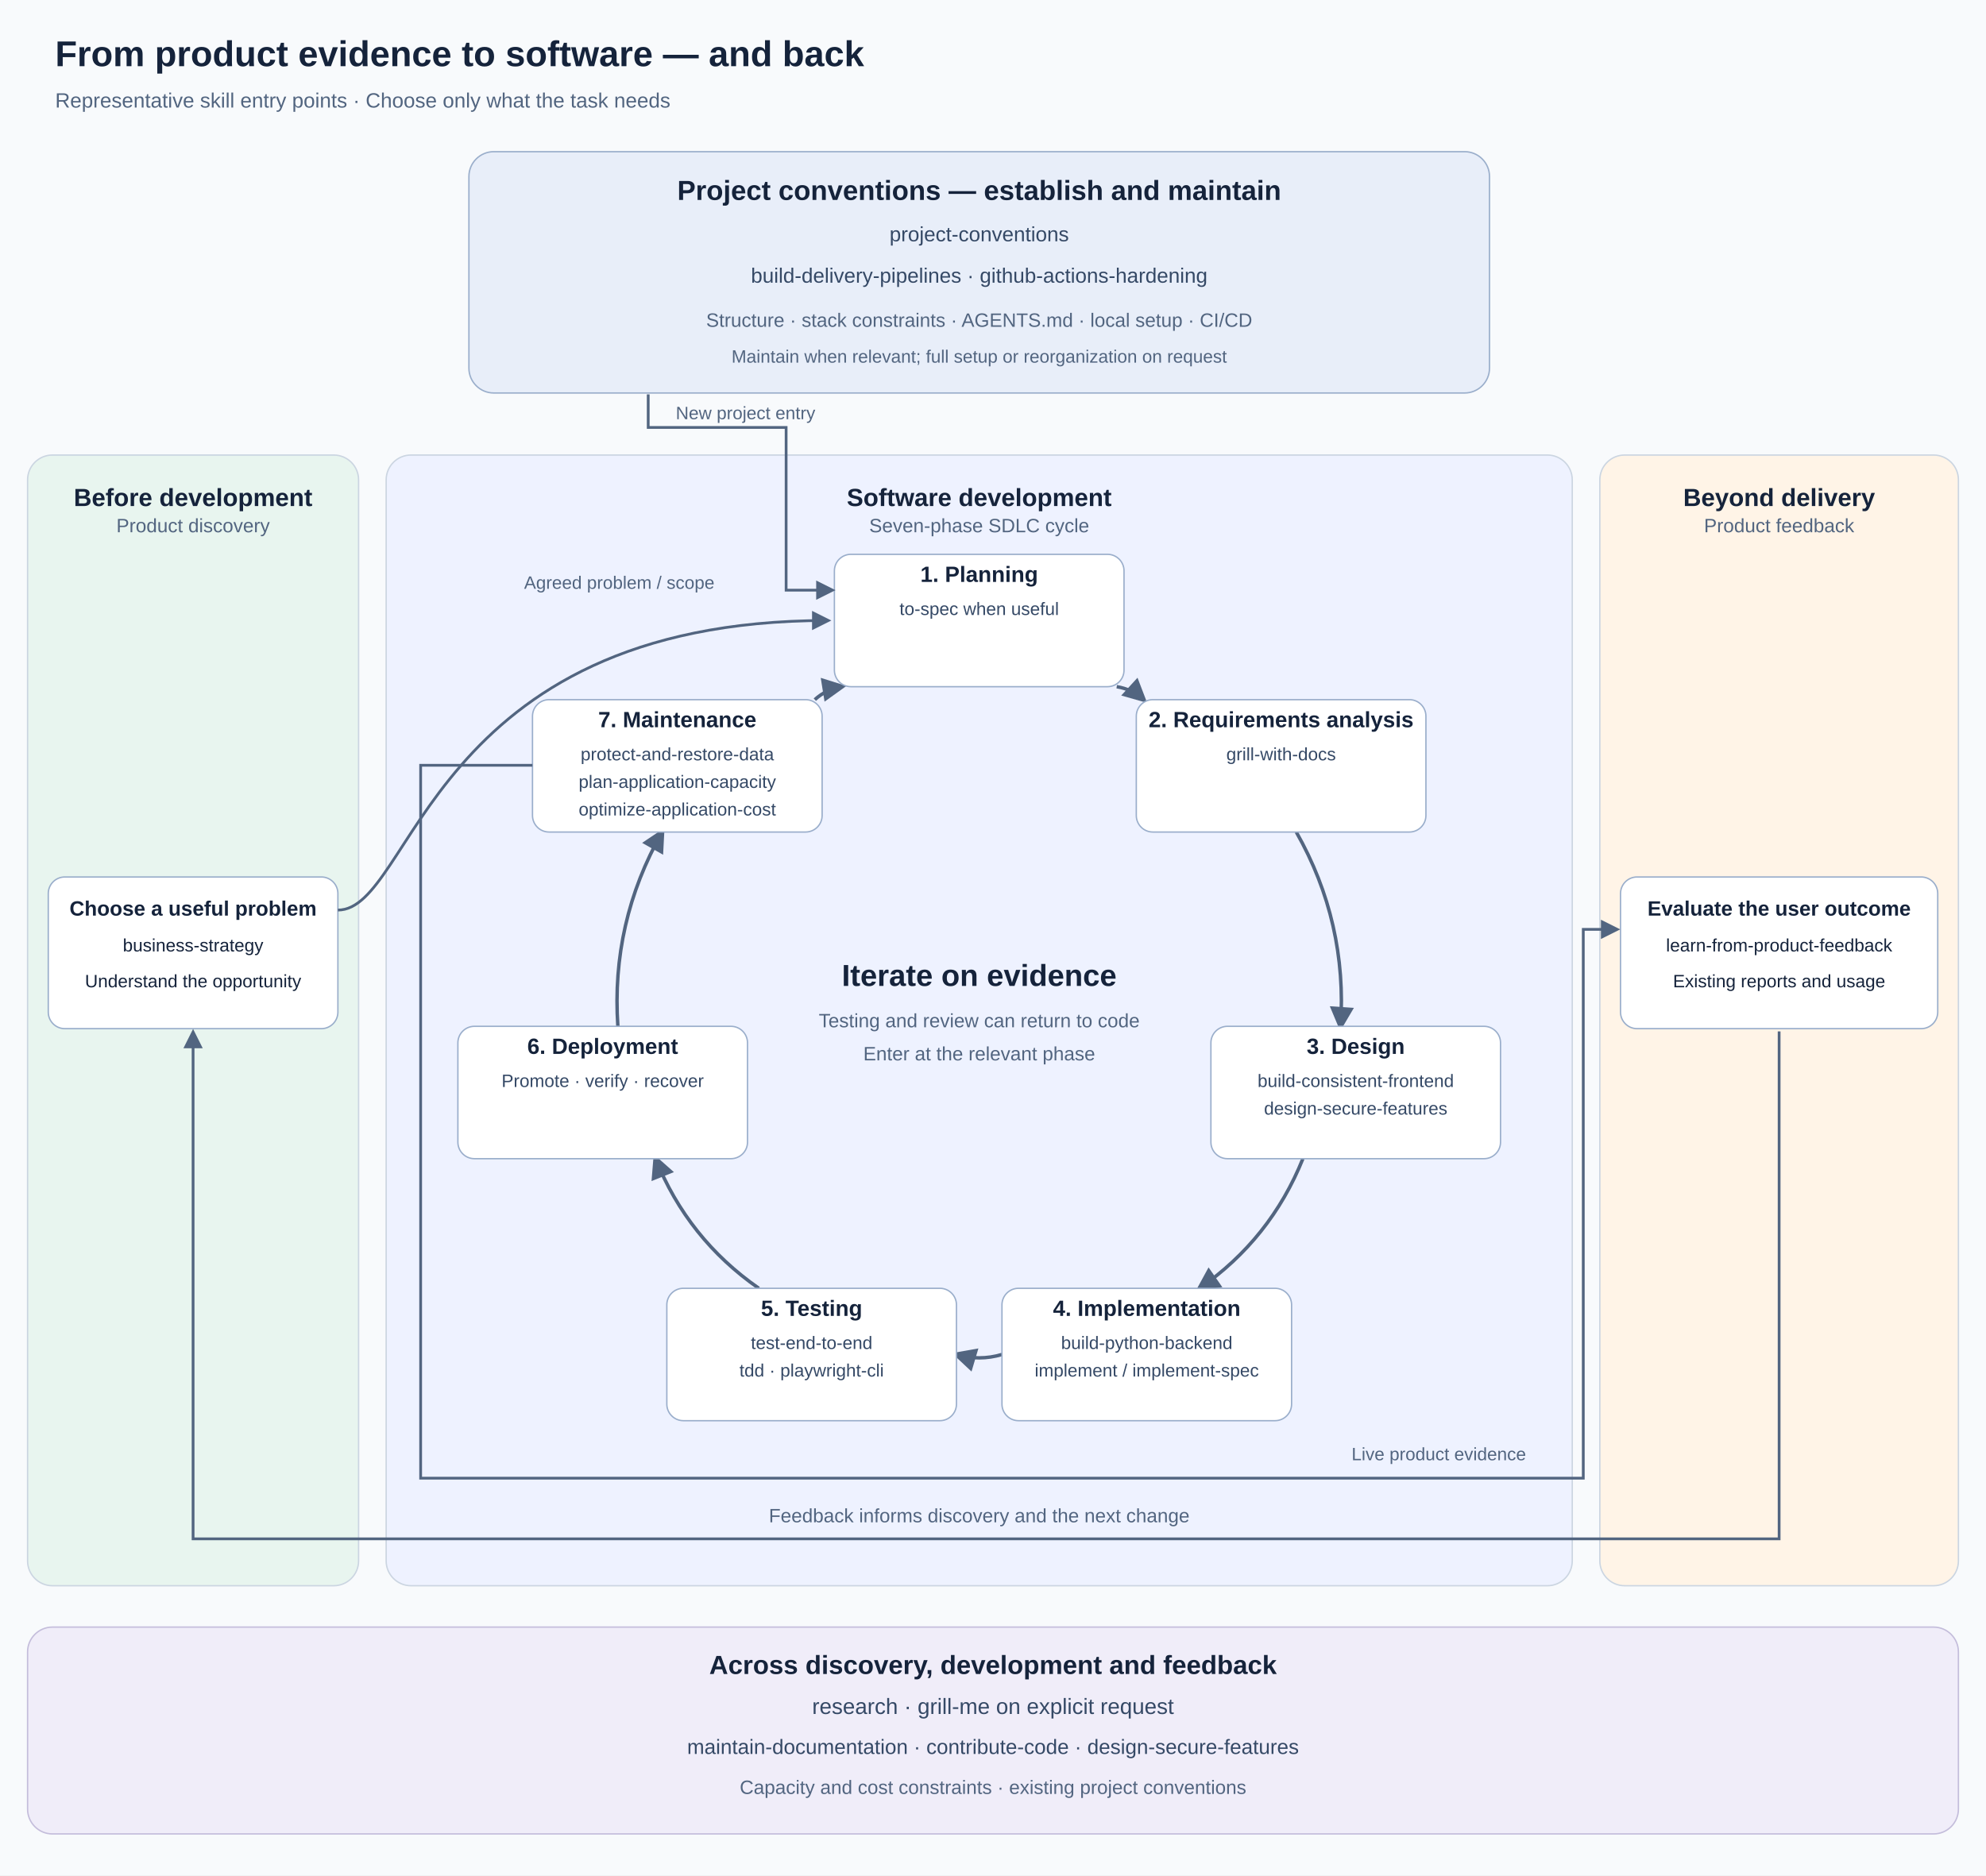
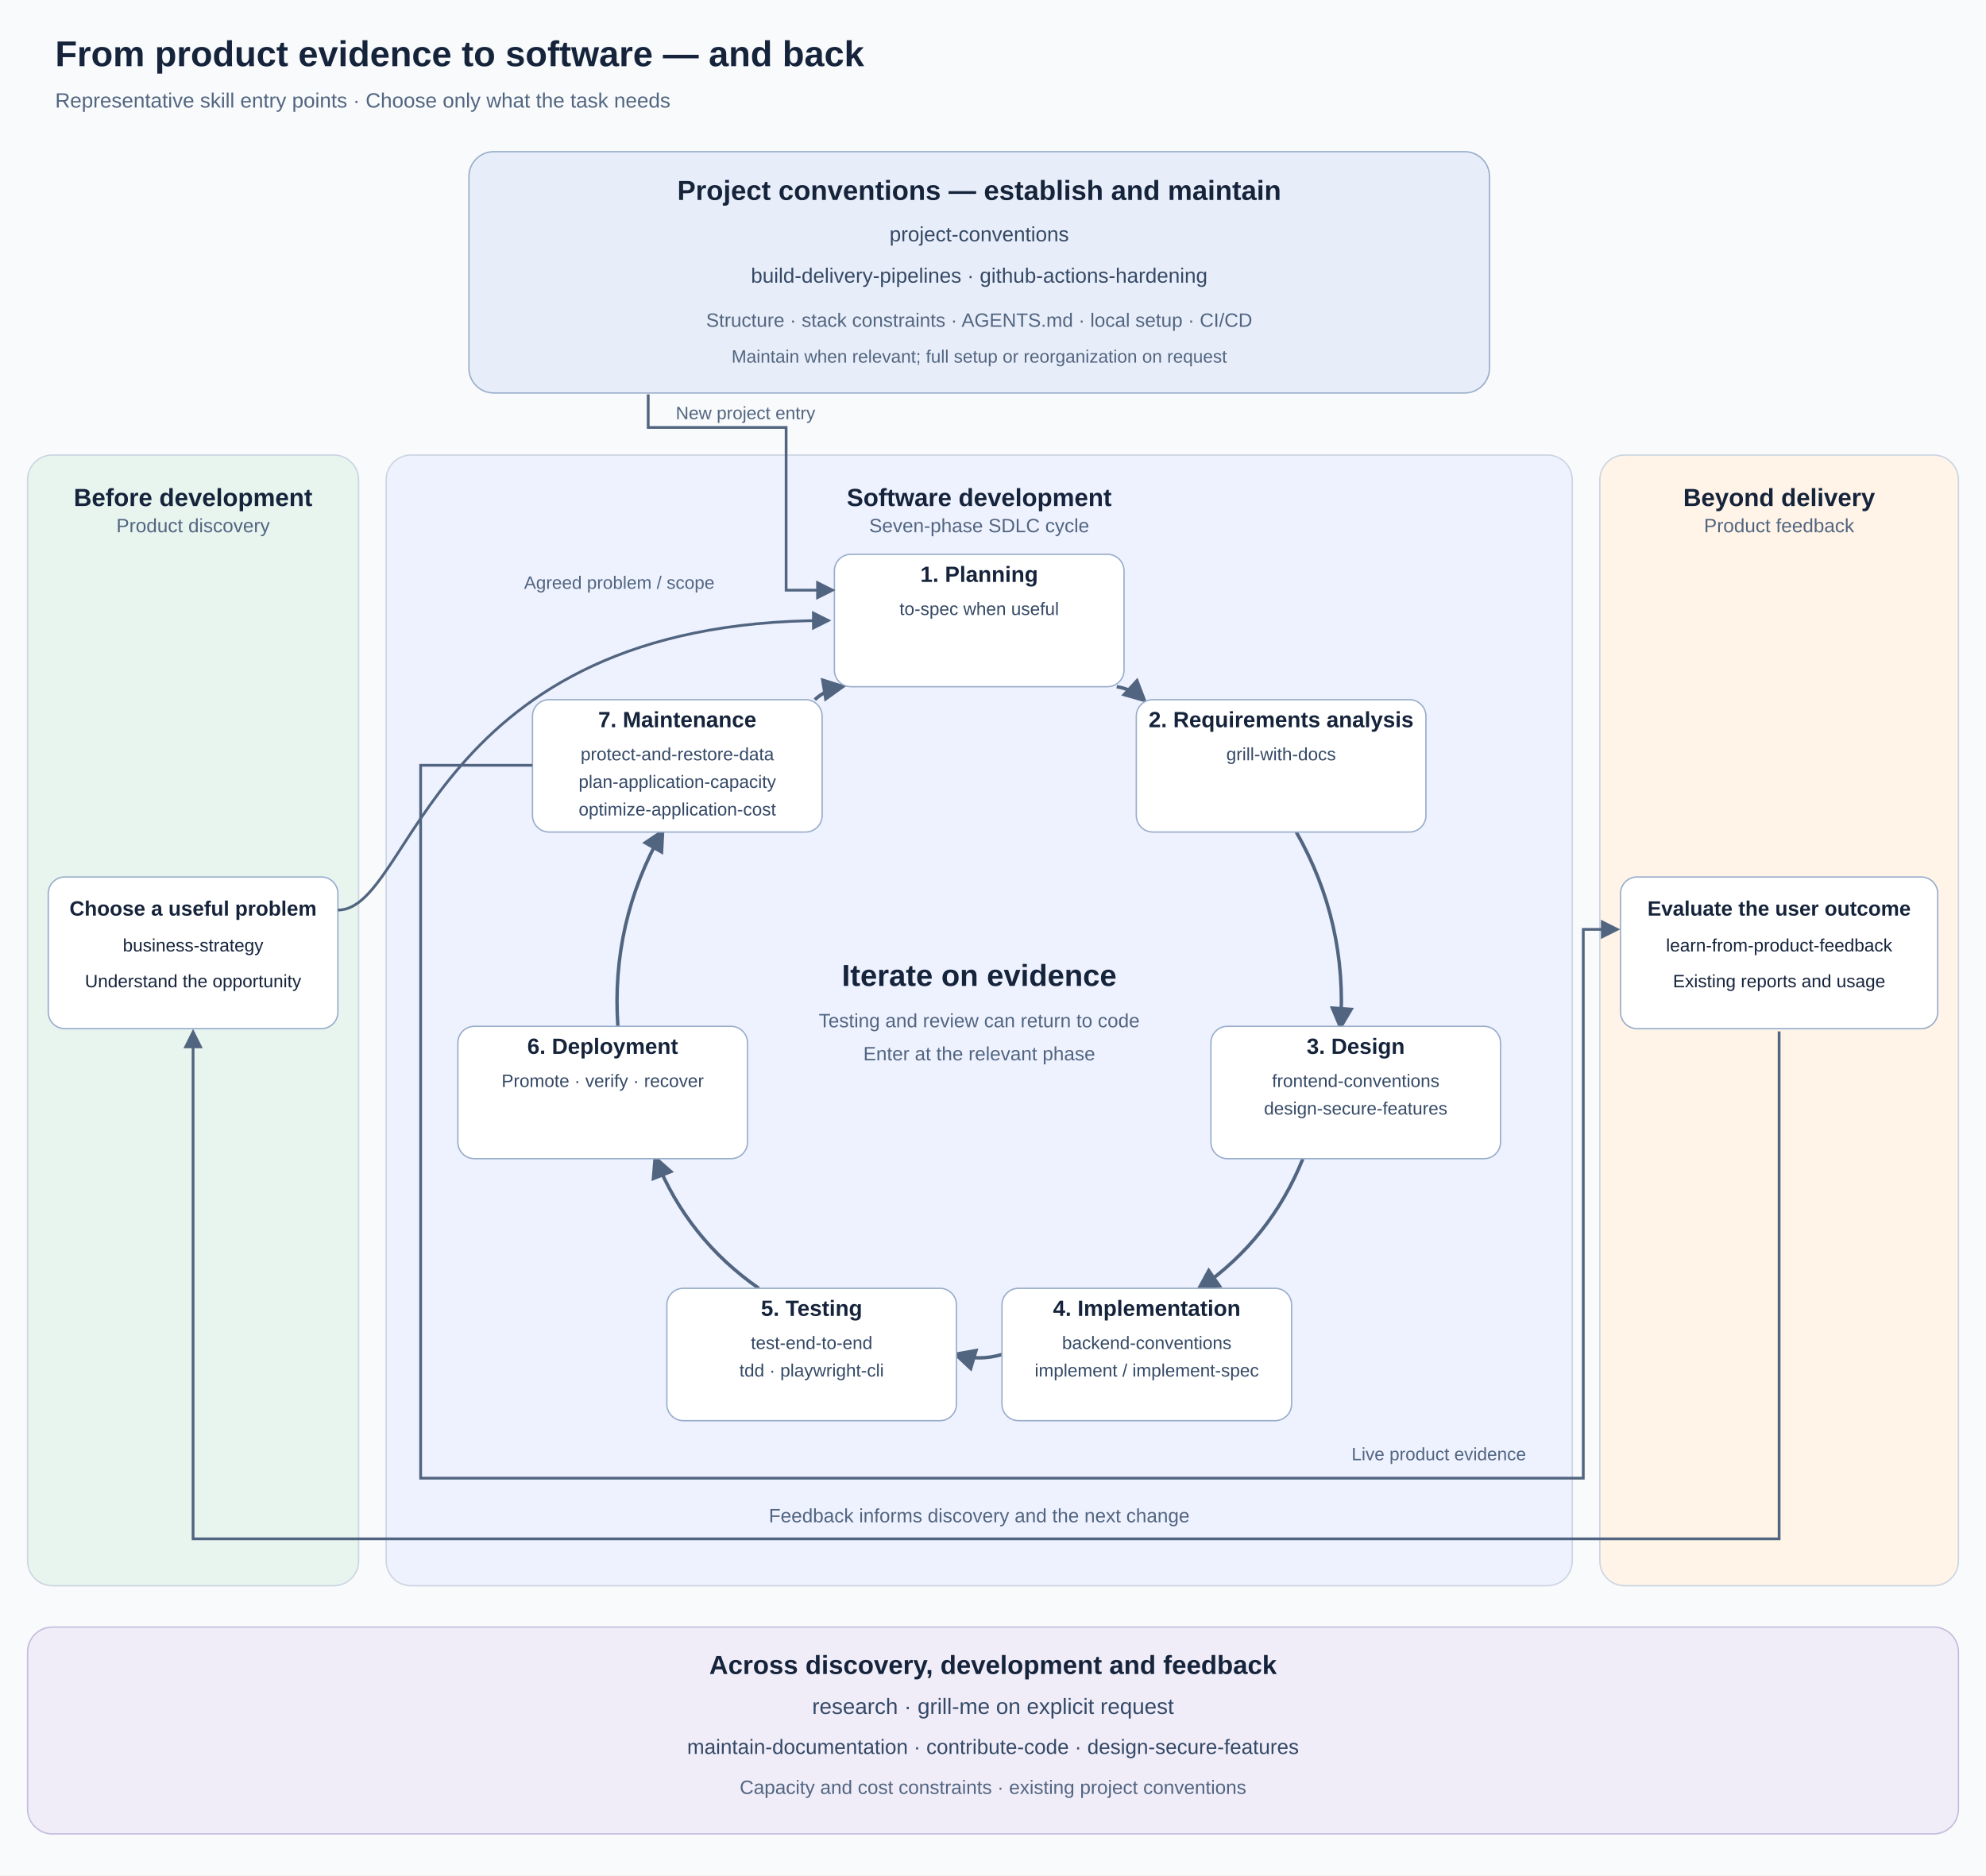
<svg xmlns="http://www.w3.org/2000/svg" viewBox="0 0 1440 1360" role="img" aria-labelledby="title desc">
  <defs>
    <marker id="arrow" viewBox="0 0 10 10" refX="8" refY="5" markerWidth="7" markerHeight="7" orient="auto-start-reverse">
      <path d="M 0 0 L 10 5 L 0 10 z" fill="#526580" />
    </marker>
  </defs>
  <rect width="1440" height="1360" fill="#f8fafc" />
  <g font-family="Arial, Helvetica, sans-serif">
    <text x="40" y="48" font-size="26" font-weight="700" fill="#15233b">From product evidence to software — and back</text>
    <text x="40" y="78" font-size="15" fill="#526580">Representative skill entry points · Choose only what the task needs</text>
    <rect x="340" y="110" width="740" height="175" rx="18" fill="#e8eef9" stroke="#9aaecb" />
    <text x="710" y="145" text-anchor="middle" font-size="20" font-weight="700" fill="#15233b">Project conventions — establish and maintain</text>
    <text x="710" y="175" text-anchor="middle" font-size="15" fill="#354966">project-conventions</text>
    <text x="710" y="205" text-anchor="middle" font-size="15" fill="#354966">build-delivery-pipelines · github-actions-hardening</text>
    <text x="710" y="237" text-anchor="middle" font-size="14" fill="#526580">Structure · stack constraints · AGENTS.md · local setup · CI/CD</text>
    <text x="710" y="263" text-anchor="middle" font-size="13" fill="#526580">Maintain when relevant; full setup or reorganization on request</text>
    <g transform="translate(0 220)">
      <rect x="20" y="110" width="240" height="820" rx="18" fill="#e8f5ef" stroke="#cbd5e1" />
      <text x="140.0" y="147" text-anchor="middle" font-size="18" font-weight="700" fill="#15233b">Before development</text>
      <text x="140.0" y="166" text-anchor="middle" font-size="14" fill="#526580">Product discovery</text>
      <rect x="280" y="110" width="860" height="820" rx="18" fill="#eef2ff" stroke="#cbd5e1" />
      <text x="710.0" y="147" text-anchor="middle" font-size="18" font-weight="700" fill="#15233b">Software development</text>
      <text x="710.0" y="166" text-anchor="middle" font-size="14" fill="#526580">Seven-phase SDLC cycle</text>
      <rect x="1160" y="110" width="260" height="820" rx="18" fill="#fff4e7" stroke="#cbd5e1" />
      <text x="1290.0" y="147" text-anchor="middle" font-size="18" font-weight="700" fill="#15233b">Beyond delivery</text>
      <text x="1290.0" y="166" text-anchor="middle" font-size="14" fill="#526580">Product feedback</text>
      <path d="M 809.7 278.0 Q 820.9 279.8 829.2 287.4" fill="none" stroke="#526580" stroke-width="2.5" marker-end="url(#arrow)" />
      <path d="M 939.9 383.4 Q 977.1 449.0 972.0 524.3" fill="none" stroke="#526580" stroke-width="2.5" marker-end="url(#arrow)" />
      <path d="M 944.7 620.3 Q 921.3 678.5 869.8 714.3" fill="none" stroke="#526580" stroke-width="2.5" marker-end="url(#arrow)" />
      <path d="M 726.5 762.3 Q 710.0 767.2 693.5 762.3" fill="none" stroke="#526580" stroke-width="2.5" marker-end="url(#arrow)" />
      <path d="M 550.2 714.3 Q 498.7 678.5 475.3 620.3" fill="none" stroke="#526580" stroke-width="2.5" marker-end="url(#arrow)" />
      <path d="M 448.0 524.3 Q 442.9 449.0 480.1 383.4" fill="none" stroke="#526580" stroke-width="2.5" marker-end="url(#arrow)" />
      <path d="M 590.8 287.4 Q 599.1 279.8 610.3 278.0" fill="none" stroke="#526580" stroke-width="2.5" marker-end="url(#arrow)" />
      <text x="710" y="495" text-anchor="middle" font-size="22" font-weight="700" fill="#15233b">Iterate on evidence</text>
      <text x="710" y="525" text-anchor="middle" font-size="14" fill="#526580">Testing and review can return to code</text>
      <text x="710" y="549" text-anchor="middle" font-size="14" fill="#526580">Enter at the relevant phase</text>
      <rect x="605.0" y="182.0" width="210" height="96" rx="12" fill="white" stroke="#9aaecb" />
      <text x="710.0" y="202.0" text-anchor="middle" font-size="16" font-weight="700" fill="#15233b">1. Planning</text>
      <text x="710.0" y="226.0" text-anchor="middle" font-size="13" fill="#354966">to-spec when useful</text>
      <rect x="823.9" y="287.4" width="210" height="96" rx="12" fill="white" stroke="#9aaecb" />
      <text x="928.9" y="307.4" text-anchor="middle" font-size="16" font-weight="700" fill="#15233b">2. Requirements analysis</text>
      <text x="928.9" y="331.4" text-anchor="middle" font-size="13" fill="#354966">grill-with-docs</text>
      <rect x="878.0" y="524.3" width="210" height="96" rx="12" fill="white" stroke="#9aaecb" />
      <text x="983.0" y="544.3" text-anchor="middle" font-size="16" font-weight="700" fill="#15233b">3. Design</text>
-       <text x="983.0" y="568.3" text-anchor="middle" font-size="13" fill="#354966">build-consistent-frontend</text>
+       <text x="983.0" y="568.3" text-anchor="middle" font-size="13" fill="#354966">frontend-conventions</text>
      <text x="983.0" y="588.3" text-anchor="middle" font-size="13" fill="#354966">design-secure-features</text>
      <rect x="726.5" y="714.3" width="210" height="96" rx="12" fill="white" stroke="#9aaecb" />
      <text x="831.5" y="734.3" text-anchor="middle" font-size="16" font-weight="700" fill="#15233b">4. Implementation</text>
-       <text x="831.5" y="758.3" text-anchor="middle" font-size="13" fill="#354966">build-python-backend</text>
+       <text x="831.5" y="758.3" text-anchor="middle" font-size="13" fill="#354966">backend-conventions</text>
      <text x="831.5" y="778.3" text-anchor="middle" font-size="13" fill="#354966">implement / implement-spec</text>
      <rect x="483.5" y="714.3" width="210" height="96" rx="12" fill="white" stroke="#9aaecb" />
      <text x="588.5" y="734.3" text-anchor="middle" font-size="16" font-weight="700" fill="#15233b">5. Testing</text>
      <text x="588.5" y="758.3" text-anchor="middle" font-size="13" fill="#354966">test-end-to-end</text>
      <text x="588.5" y="778.3" text-anchor="middle" font-size="13" fill="#354966">tdd · playwright-cli</text>
      <rect x="332.0" y="524.3" width="210" height="96" rx="12" fill="white" stroke="#9aaecb" />
      <text x="437.0" y="544.3" text-anchor="middle" font-size="16" font-weight="700" fill="#15233b">6. Deployment</text>
      <text x="437.0" y="568.3" text-anchor="middle" font-size="13" fill="#354966">Promote · verify · recover</text>
      <rect x="386.1" y="287.4" width="210" height="96" rx="12" fill="white" stroke="#9aaecb" />
      <text x="491.1" y="307.4" text-anchor="middle" font-size="16" font-weight="700" fill="#15233b">7. Maintenance</text>
      <text x="491.1" y="331.4" text-anchor="middle" font-size="13" fill="#354966">protect-and-restore-data</text>
      <text x="491.1" y="351.4" text-anchor="middle" font-size="13" fill="#354966">plan-application-capacity</text>
      <text x="491.1" y="371.4" text-anchor="middle" font-size="13" fill="#354966">optimize-application-cost</text>
      <rect x="35" y="416" width="210" height="110" rx="12" fill="white" stroke="#9aaecb" />
      <text x="140.0" y="444" text-anchor="middle" font-size="15" fill="#15233b" font-weight="700">Choose a useful problem</text>
      <text x="140.0" y="470" text-anchor="middle" font-size="13" fill="#15233b" font-weight="400">business-strategy</text>
      <text x="140.0" y="496" text-anchor="middle" font-size="13" fill="#15233b" font-weight="400">Understand the opportunity</text>
      <rect x="1175" y="416" width="230" height="110" rx="12" fill="white" stroke="#9aaecb" />
      <text x="1290.0" y="444" text-anchor="middle" font-size="15" fill="#15233b" font-weight="700">Evaluate the user outcome</text>
      <text x="1290.0" y="470" text-anchor="middle" font-size="13" fill="#15233b" font-weight="400">learn-from-product-feedback</text>
      <text x="1290.0" y="496" text-anchor="middle" font-size="13" fill="#15233b" font-weight="400">Existing reports and usage</text>
      <path d="M 245 440 C 300 440 310 230 600 230" fill="none" stroke="#526580" stroke-width="2" marker-end="url(#arrow)" />
      <text x="380" y="207" font-size="13" fill="#526580">Agreed problem / scope</text>
      <path d="M 386 335 H 305 V 852 H 1148 V 454 H 1172" fill="none" stroke="#526580" stroke-width="2" marker-end="url(#arrow)" />
      <text x="980" y="839" font-size="13" fill="#526580">Live product evidence</text>
      <path d="M 1290 528 V 896 H 140 V 529" fill="none" stroke="#526580" stroke-width="2" marker-end="url(#arrow)" />
      <text x="710" y="884" text-anchor="middle" font-size="14" fill="#526580">Feedback informs discovery and the next change</text>
    </g>
    <path d="M 470 286 V 310 H 570 V 428 H 603" fill="none" stroke="#526580" stroke-width="2" marker-end="url(#arrow)" />
    <text x="490" y="304" font-size="13" fill="#526580">New project entry</text>
    <rect x="20" y="1180" width="1400" height="150" rx="18" fill="#f0edf9" stroke="#c4bddb" />
    <text x="720" y="1214" text-anchor="middle" font-size="19" font-weight="700" fill="#15233b">Across discovery, development and feedback</text>
    <text x="720" y="1243" text-anchor="middle" font-size="16" fill="#354966">research · grill-me on explicit request</text>
    <text x="720" y="1272" text-anchor="middle" font-size="15" fill="#354966">maintain-documentation · contribute-code · design-secure-features</text>
    <text x="720" y="1301" text-anchor="middle" font-size="14" fill="#526580">Capacity and cost constraints · existing project conventions</text>
  </g>
</svg>
